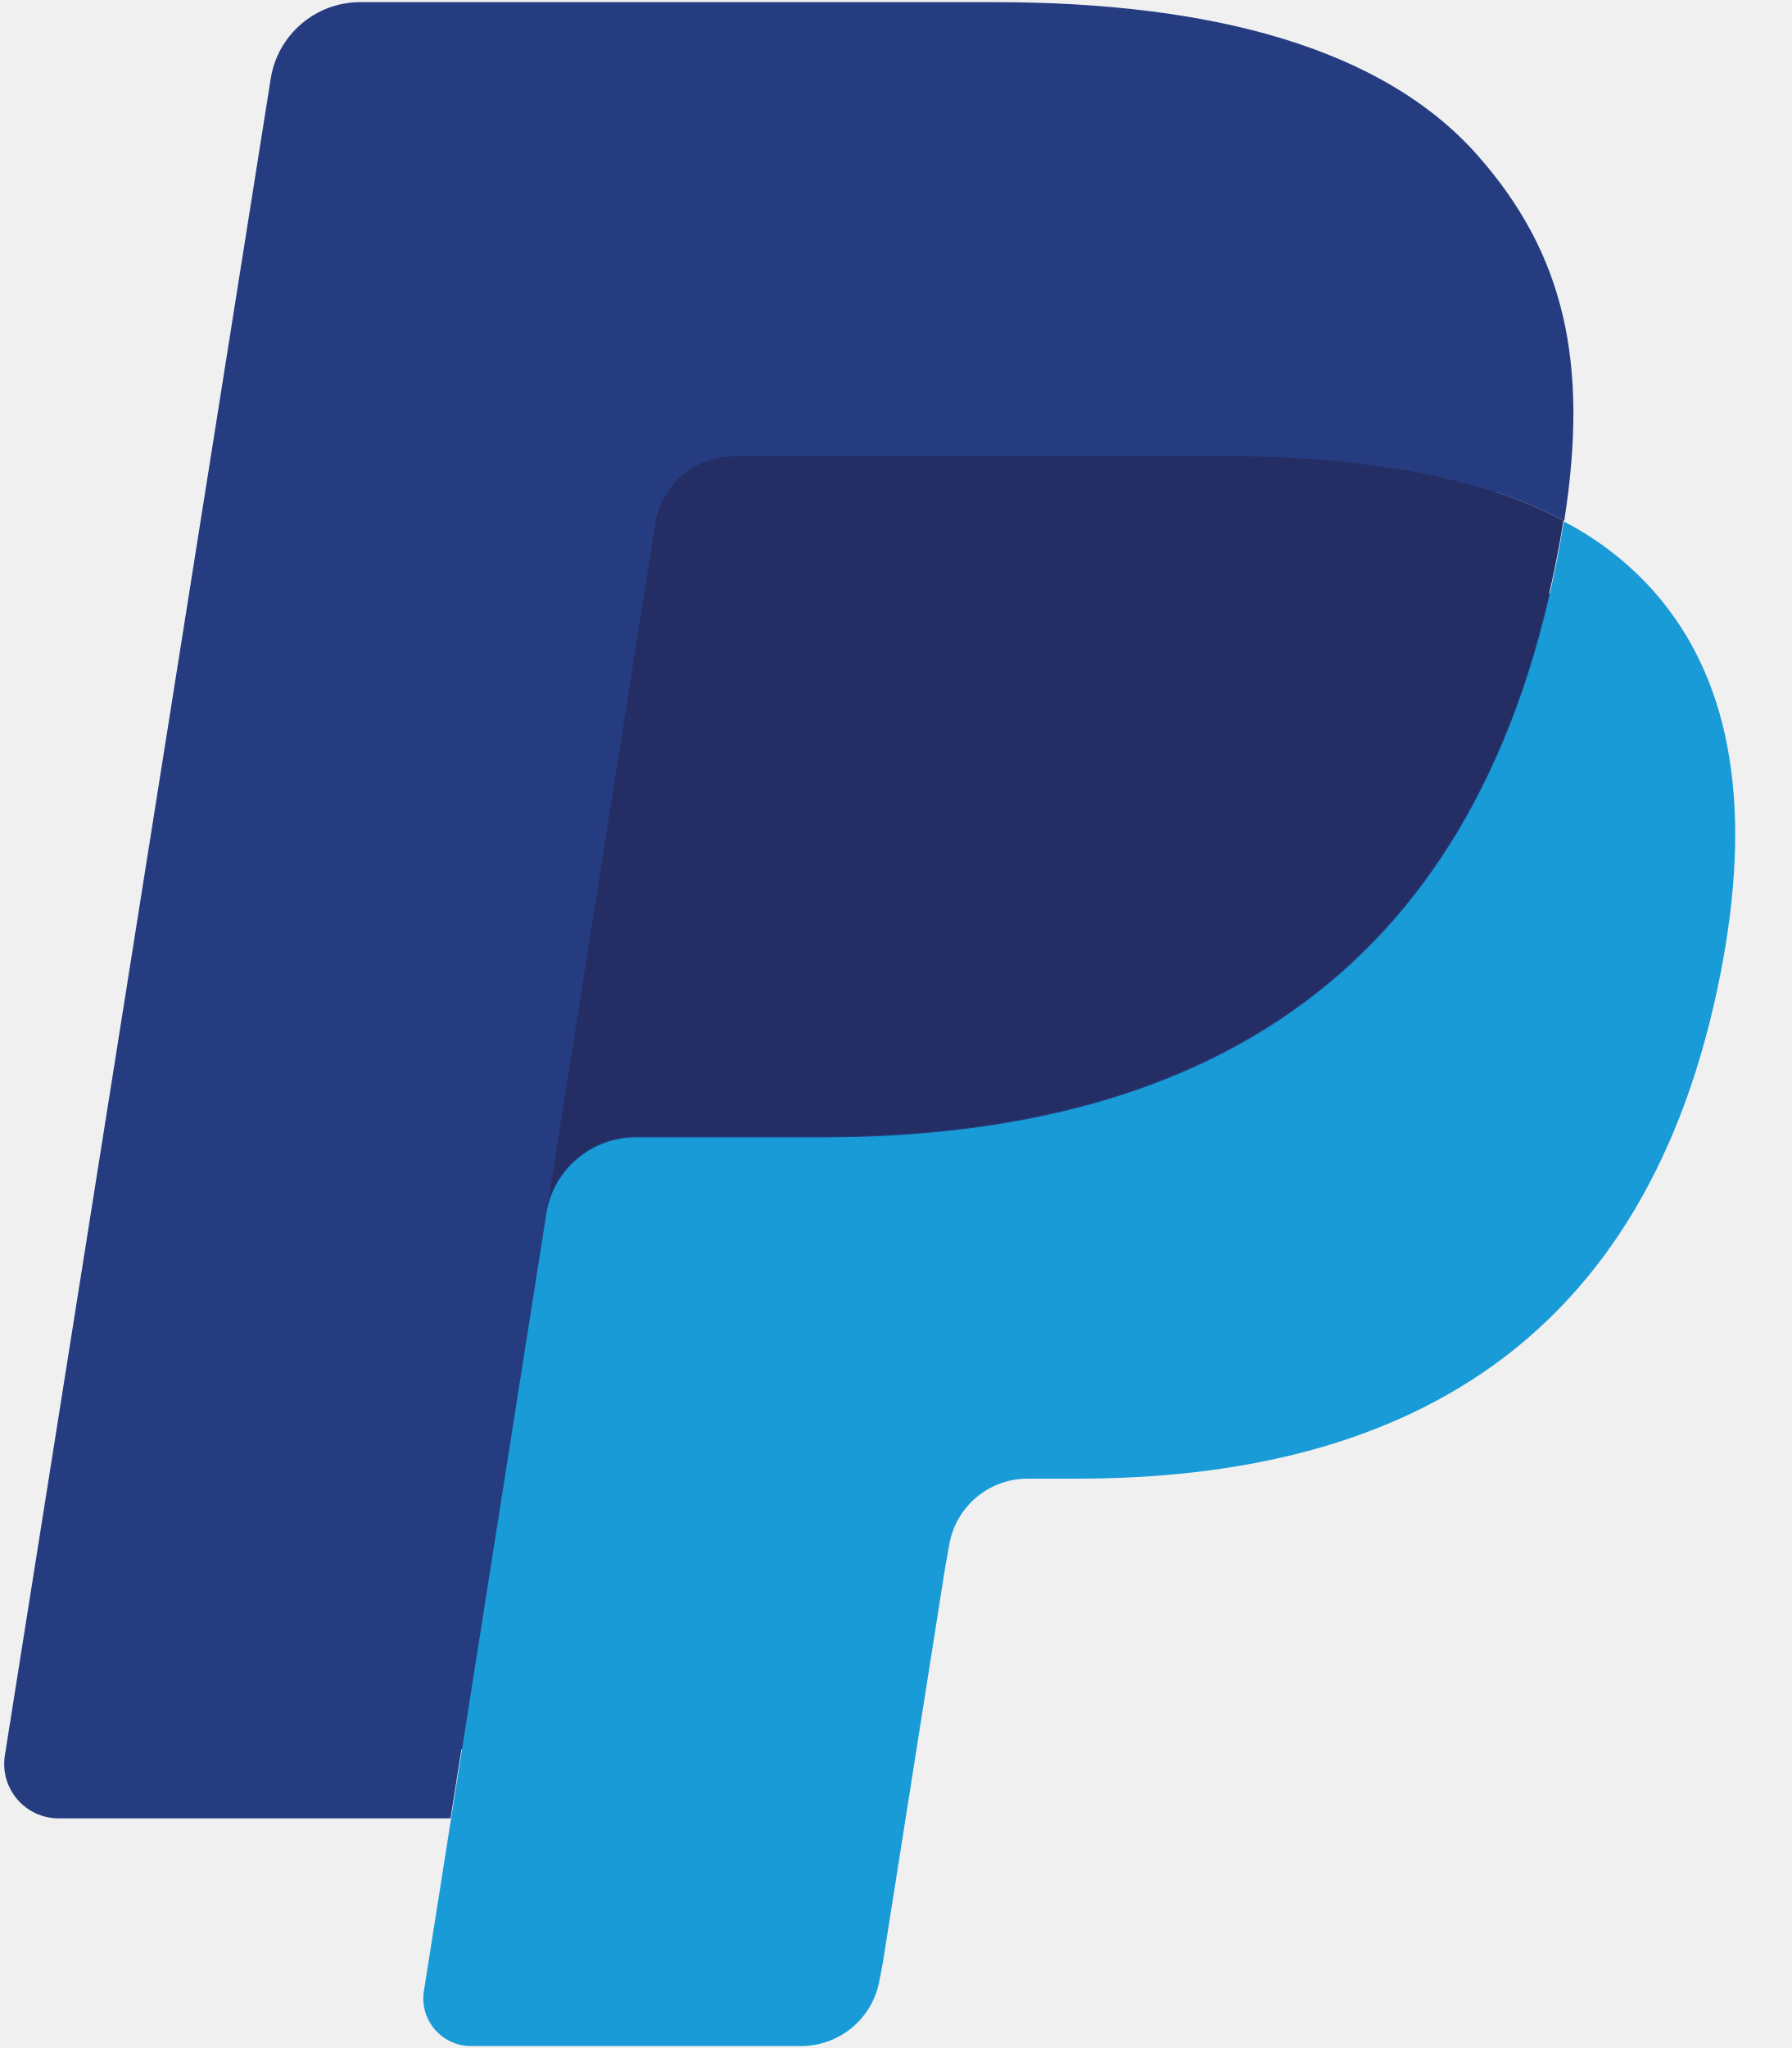
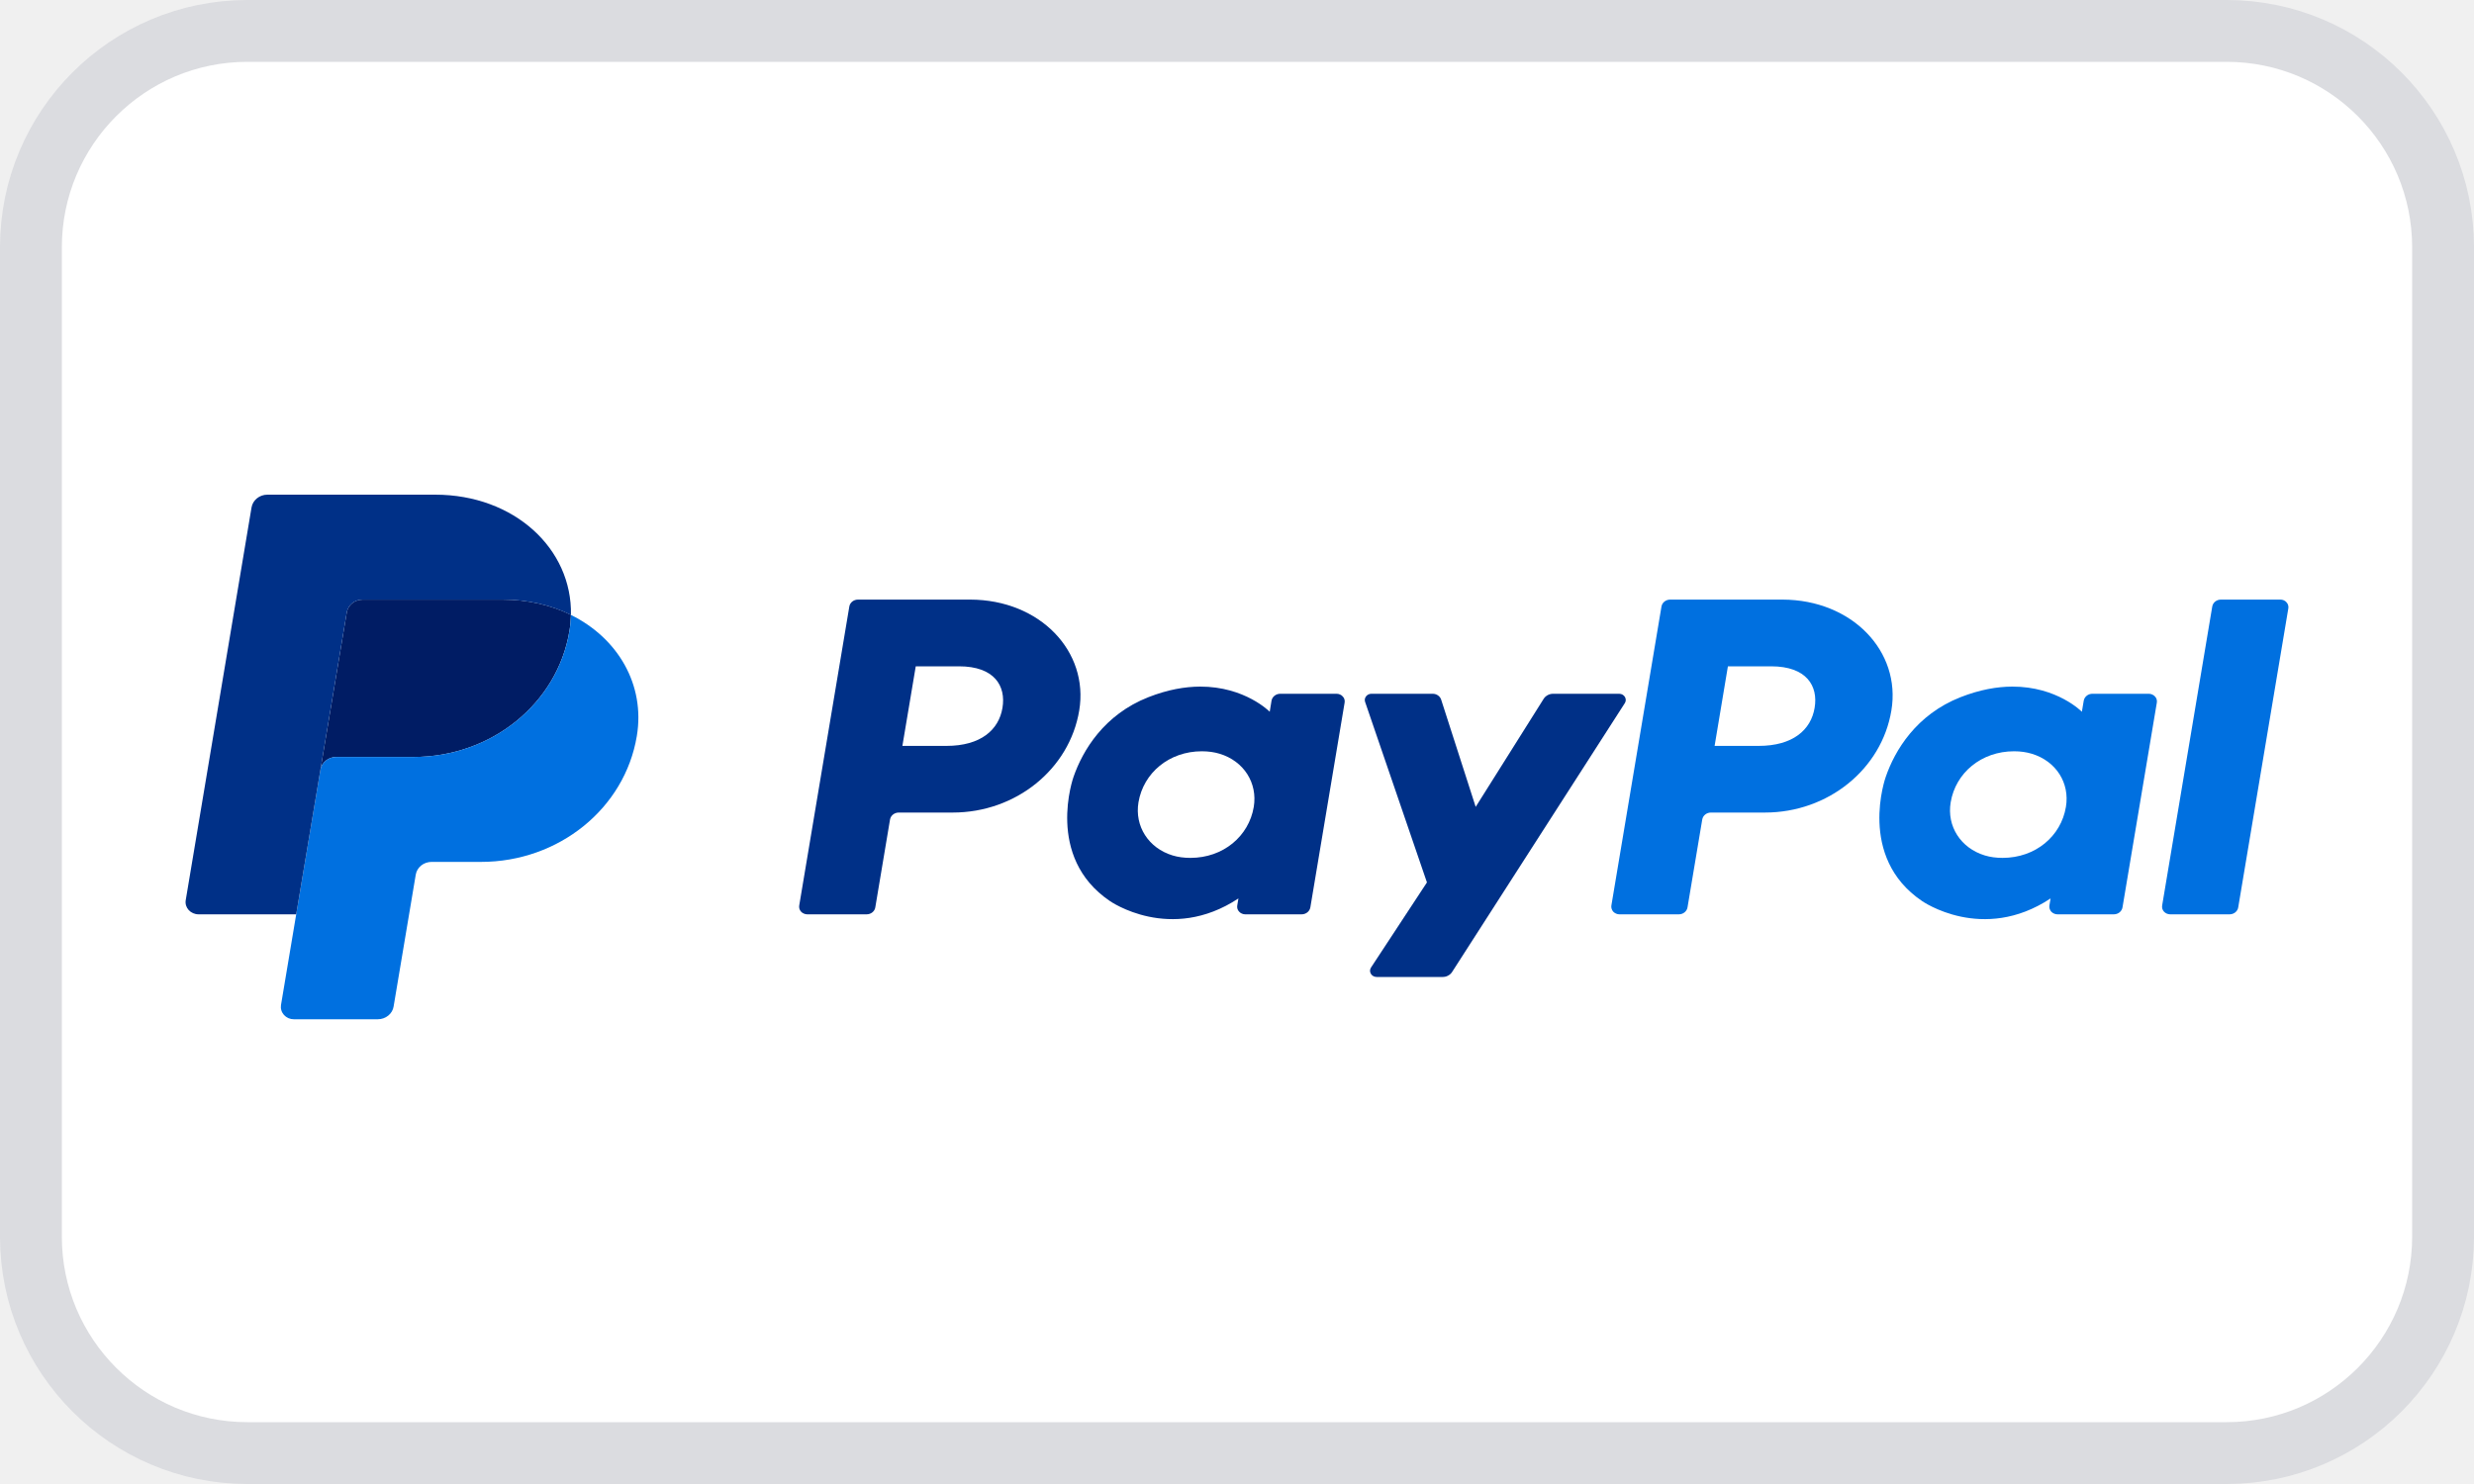
- <svg xmlns="http://www.w3.org/2000/svg" width="21" height="24" viewBox="0 0 21 24">
-   <g fill="none" fill-rule="evenodd">
-     <path fill="#253D80" d="M5.812 23.153l.415-2.634-.924-.022H.891L3.957 1.054a.26.26 0 0 1 .25-.213h7.434c2.47 0 4.174.514 5.064 1.529.394.43.673.954.811 1.52.13.575.13 1.26 0 2.098l-.009.06v.536l.417.238c.319.161.605.38.846.643.373.435.614.968.695 1.535a6.494 6.494 0 0 1-.098 2.23 7.874 7.874 0 0 1-.913 2.524 5.193 5.193 0 0 1-1.448 1.586c-.59.411-1.251.71-1.95.88a9.753 9.753 0 0 1-2.436.283h-.58c-.857 0-1.587.622-1.721 1.468l-.043.238-.733 4.644-.034.17a.14.14 0 0 1-.046.1.12.12 0 0 1-.076.028l-3.575.002z" />
-     <path fill="#189BD7" d="M18.33 6.11c-.022.143-.048.288-.077.437-.98 5.037-4.337 6.782-8.624 6.782H7.447a1.062 1.062 0 0 0-1.044.899l-1.116 7.086-.317 2.01a.558.558 0 0 0 .551.653h3.87a.933.933 0 0 0 .92-.783l.038-.197.729-4.625.047-.261a.931.931 0 0 1 .92-.783h.578c3.752 0 6.688-1.523 7.546-5.93.359-1.841.172-3.378-.776-4.459-.3-.339-.66-.62-1.063-.828z" />
-     <path fill="#242E65" d="M17.303 5.701a7.998 7.998 0 0 0-.954-.211 12.106 12.106 0 0 0-1.924-.142h-5.83a.929.929 0 0 0-.914.782l-1.24 7.858-.043.23c.08-.516.522-.897 1.043-.9h2.182c4.288 0 7.644-1.74 8.625-6.782.03-.149.055-.293.077-.436a5.32 5.32 0 0 0-.808-.34l-.214-.059z" />
-     <path fill="#253D80" d="M7.675 6.13a.937.937 0 0 1 .925-.785h5.83c.644-.004 1.287.042 1.924.14.168.027.333.058.492.092.159.034.313.076.463.12l.22.068c.278.091.547.205.806.34.292-1.86 0-3.13-1.008-4.276C16.217.565 14.215.025 11.652.025H4.217a1.063 1.063 0 0 0-1.044.898L.057 20.571a.638.638 0 0 0 .63.738h4.594l1.153-7.316 1.24-7.863z" />
+ <svg xmlns="http://www.w3.org/2000/svg" width="40" height="24" viewBox="0 0 40 24" fill="none">
+   <rect x="0.5" y="0.5" width="39" height="23" rx="3.5" fill="white" />
+   <rect x="0.5" y="0.5" width="39" height="23" rx="3.5" stroke="#DBDCE0" />
+   <g clip-path="url(#clip0_5986_42750)">
+     <path d="M13.872 9.697C13.802 9.697 13.743 9.744 13.732 9.809L12.922 14.644C12.919 14.662 12.92 14.68 12.925 14.697C12.93 14.714 12.939 14.73 12.952 14.744C12.964 14.757 12.979 14.768 12.997 14.775C13.014 14.783 13.033 14.787 13.052 14.787H14.012C14.082 14.787 14.142 14.739 14.152 14.674L14.39 13.254C14.401 13.189 14.461 13.141 14.531 13.141H15.404C16.424 13.141 17.291 12.441 17.449 11.491C17.608 10.534 16.814 9.699 15.687 9.697H13.872ZM14.806 10.776H15.505C16.08 10.776 16.267 11.095 16.208 11.448C16.149 11.803 15.858 12.063 15.301 12.063H14.59L14.806 10.776ZM19.403 11.104C19.16 11.105 18.881 11.152 18.568 11.275C17.849 11.557 17.504 12.139 17.357 12.564C17.357 12.564 16.891 13.86 17.945 14.572C17.945 14.572 18.922 15.258 20.023 14.53L20.004 14.644C20.001 14.662 20.002 14.68 20.007 14.697C20.012 14.714 20.021 14.73 20.034 14.743C20.046 14.757 20.061 14.768 20.078 14.775C20.096 14.783 20.114 14.787 20.133 14.787H21.045C21.115 14.787 21.175 14.739 21.186 14.674L21.74 11.363C21.743 11.346 21.742 11.328 21.737 11.31C21.732 11.293 21.723 11.277 21.71 11.264C21.698 11.25 21.683 11.239 21.666 11.232C21.648 11.224 21.63 11.22 21.611 11.22H20.699C20.629 11.22 20.569 11.268 20.558 11.333L20.529 11.511C20.529 11.511 20.13 11.102 19.403 11.104ZM19.432 12.15C19.537 12.15 19.633 12.164 19.719 12.19C20.112 12.309 20.335 12.664 20.271 13.05C20.191 13.525 19.777 13.874 19.247 13.874C19.142 13.874 19.047 13.861 18.96 13.835C18.567 13.716 18.343 13.36 18.407 12.975C18.487 12.5 18.902 12.15 19.432 12.15Z" fill="#003087" />
+     <path d="M27.004 9.697C26.934 9.697 26.874 9.744 26.863 9.809L26.053 14.644C26.05 14.662 26.051 14.68 26.057 14.697C26.062 14.714 26.071 14.73 26.083 14.744C26.096 14.757 26.111 14.768 26.128 14.775C26.145 14.783 26.164 14.787 26.183 14.787H27.144C27.214 14.787 27.273 14.739 27.284 14.674L27.522 13.254C27.533 13.189 27.592 13.141 27.662 13.141H28.536C29.556 13.141 30.422 12.441 30.58 11.491C30.74 10.534 29.945 9.699 28.819 9.697H27.004ZM27.937 10.776H28.636C29.211 10.776 29.399 11.095 29.339 11.448C29.28 11.803 28.989 12.063 28.433 12.063H27.722L27.937 10.776ZM32.534 11.104C32.291 11.105 32.012 11.152 31.699 11.275C30.98 11.557 30.635 12.139 30.489 12.564C30.489 12.564 30.022 13.86 31.076 14.572C31.076 14.572 32.054 15.258 33.154 14.53L33.135 14.644C33.132 14.662 33.133 14.68 33.139 14.697C33.144 14.714 33.153 14.73 33.165 14.744C33.178 14.757 33.193 14.768 33.21 14.775C33.227 14.783 33.246 14.787 33.265 14.787H34.177C34.247 14.787 34.306 14.739 34.317 14.674L34.872 11.363C34.875 11.346 34.874 11.328 34.869 11.31C34.864 11.293 34.855 11.277 34.842 11.264C34.83 11.25 34.815 11.239 34.797 11.232C34.78 11.224 34.761 11.22 34.742 11.22H33.83C33.76 11.22 33.701 11.268 33.69 11.333L33.66 11.511C33.66 11.511 33.262 11.102 32.534 11.104ZM32.564 12.15C32.669 12.15 32.764 12.164 32.85 12.19C33.244 12.309 33.467 12.664 33.402 13.05C33.323 13.525 32.909 13.874 32.378 13.874C32.274 13.874 32.178 13.861 32.092 13.835C31.699 13.716 31.474 13.36 31.539 12.975C31.618 12.5 32.033 12.15 32.564 12.15Z" fill="#0070E0" />
+     <path d="M22.173 11.22C22.101 11.22 22.049 11.287 22.071 11.351L23.071 14.271L22.167 15.647C22.123 15.714 22.174 15.8 22.258 15.8H23.326C23.357 15.8 23.387 15.793 23.413 15.778C23.44 15.764 23.462 15.744 23.478 15.719L26.27 11.372C26.313 11.306 26.262 11.22 26.179 11.22H25.11C25.08 11.22 25.049 11.228 25.023 11.242C24.996 11.257 24.973 11.277 24.958 11.302L23.859 13.049L23.301 11.315C23.283 11.259 23.227 11.22 23.165 11.22L22.173 11.22Z" fill="#003087" />
+     <path d="M35.908 9.697C35.838 9.697 35.779 9.744 35.768 9.809L34.958 14.644C34.955 14.661 34.956 14.68 34.961 14.697C34.966 14.714 34.975 14.73 34.987 14.743C35 14.757 35.015 14.768 35.032 14.775C35.05 14.783 35.069 14.787 35.087 14.787H36.048C36.118 14.787 36.178 14.739 36.188 14.674L36.998 9.839C37.001 9.822 37 9.804 36.995 9.787C36.99 9.769 36.981 9.754 36.968 9.74C36.956 9.726 36.941 9.715 36.924 9.708C36.906 9.7 36.888 9.697 36.869 9.697H35.908Z" fill="#0070E0" />
+     <path d="M5.864 9.697C5.802 9.697 5.742 9.717 5.695 9.755C5.648 9.793 5.617 9.845 5.607 9.903L5.181 12.448C5.201 12.329 5.31 12.242 5.438 12.242H6.687C7.945 12.242 9.011 11.378 9.206 10.208C9.221 10.121 9.229 10.033 9.231 9.944C8.912 9.787 8.536 9.697 8.125 9.697H5.864Z" fill="#001C64" />
+     <path d="M9.231 9.945C9.229 10.033 9.221 10.121 9.206 10.209C9.011 11.378 7.944 12.242 6.687 12.242H5.438C5.31 12.242 5.201 12.329 5.181 12.448L4.789 14.787L4.543 16.254C4.539 16.282 4.54 16.311 4.549 16.339C4.557 16.367 4.572 16.392 4.591 16.414C4.611 16.436 4.636 16.454 4.663 16.466C4.691 16.478 4.721 16.484 4.752 16.484H6.108C6.17 16.484 6.23 16.463 6.277 16.425C6.324 16.387 6.355 16.335 6.364 16.277L6.722 14.145C6.731 14.088 6.763 14.035 6.81 13.997C6.857 13.959 6.917 13.939 6.979 13.939H7.777C9.034 13.939 10.101 13.075 10.296 11.905C10.435 11.075 9.99 10.319 9.231 9.945Z" fill="#0070E0" />
+     <path d="M4.323 8C4.196 8 4.087 8.088 4.067 8.206L3.003 14.557C2.982 14.678 3.081 14.787 3.211 14.787H4.789L5.181 12.448L5.607 9.903C5.617 9.846 5.648 9.793 5.695 9.755C5.742 9.717 5.802 9.697 5.864 9.697H8.125C8.536 9.697 8.911 9.787 9.231 9.945C9.253 8.879 8.319 8 7.035 8H4.323Z" fill="#003087" />
  </g>
+   <defs>
+     <clipPath id="clip0_5986_42750">
+       <rect width="34" height="8.5" fill="white" transform="translate(3 8)" />
+     </clipPath>
+   </defs>
</svg>
